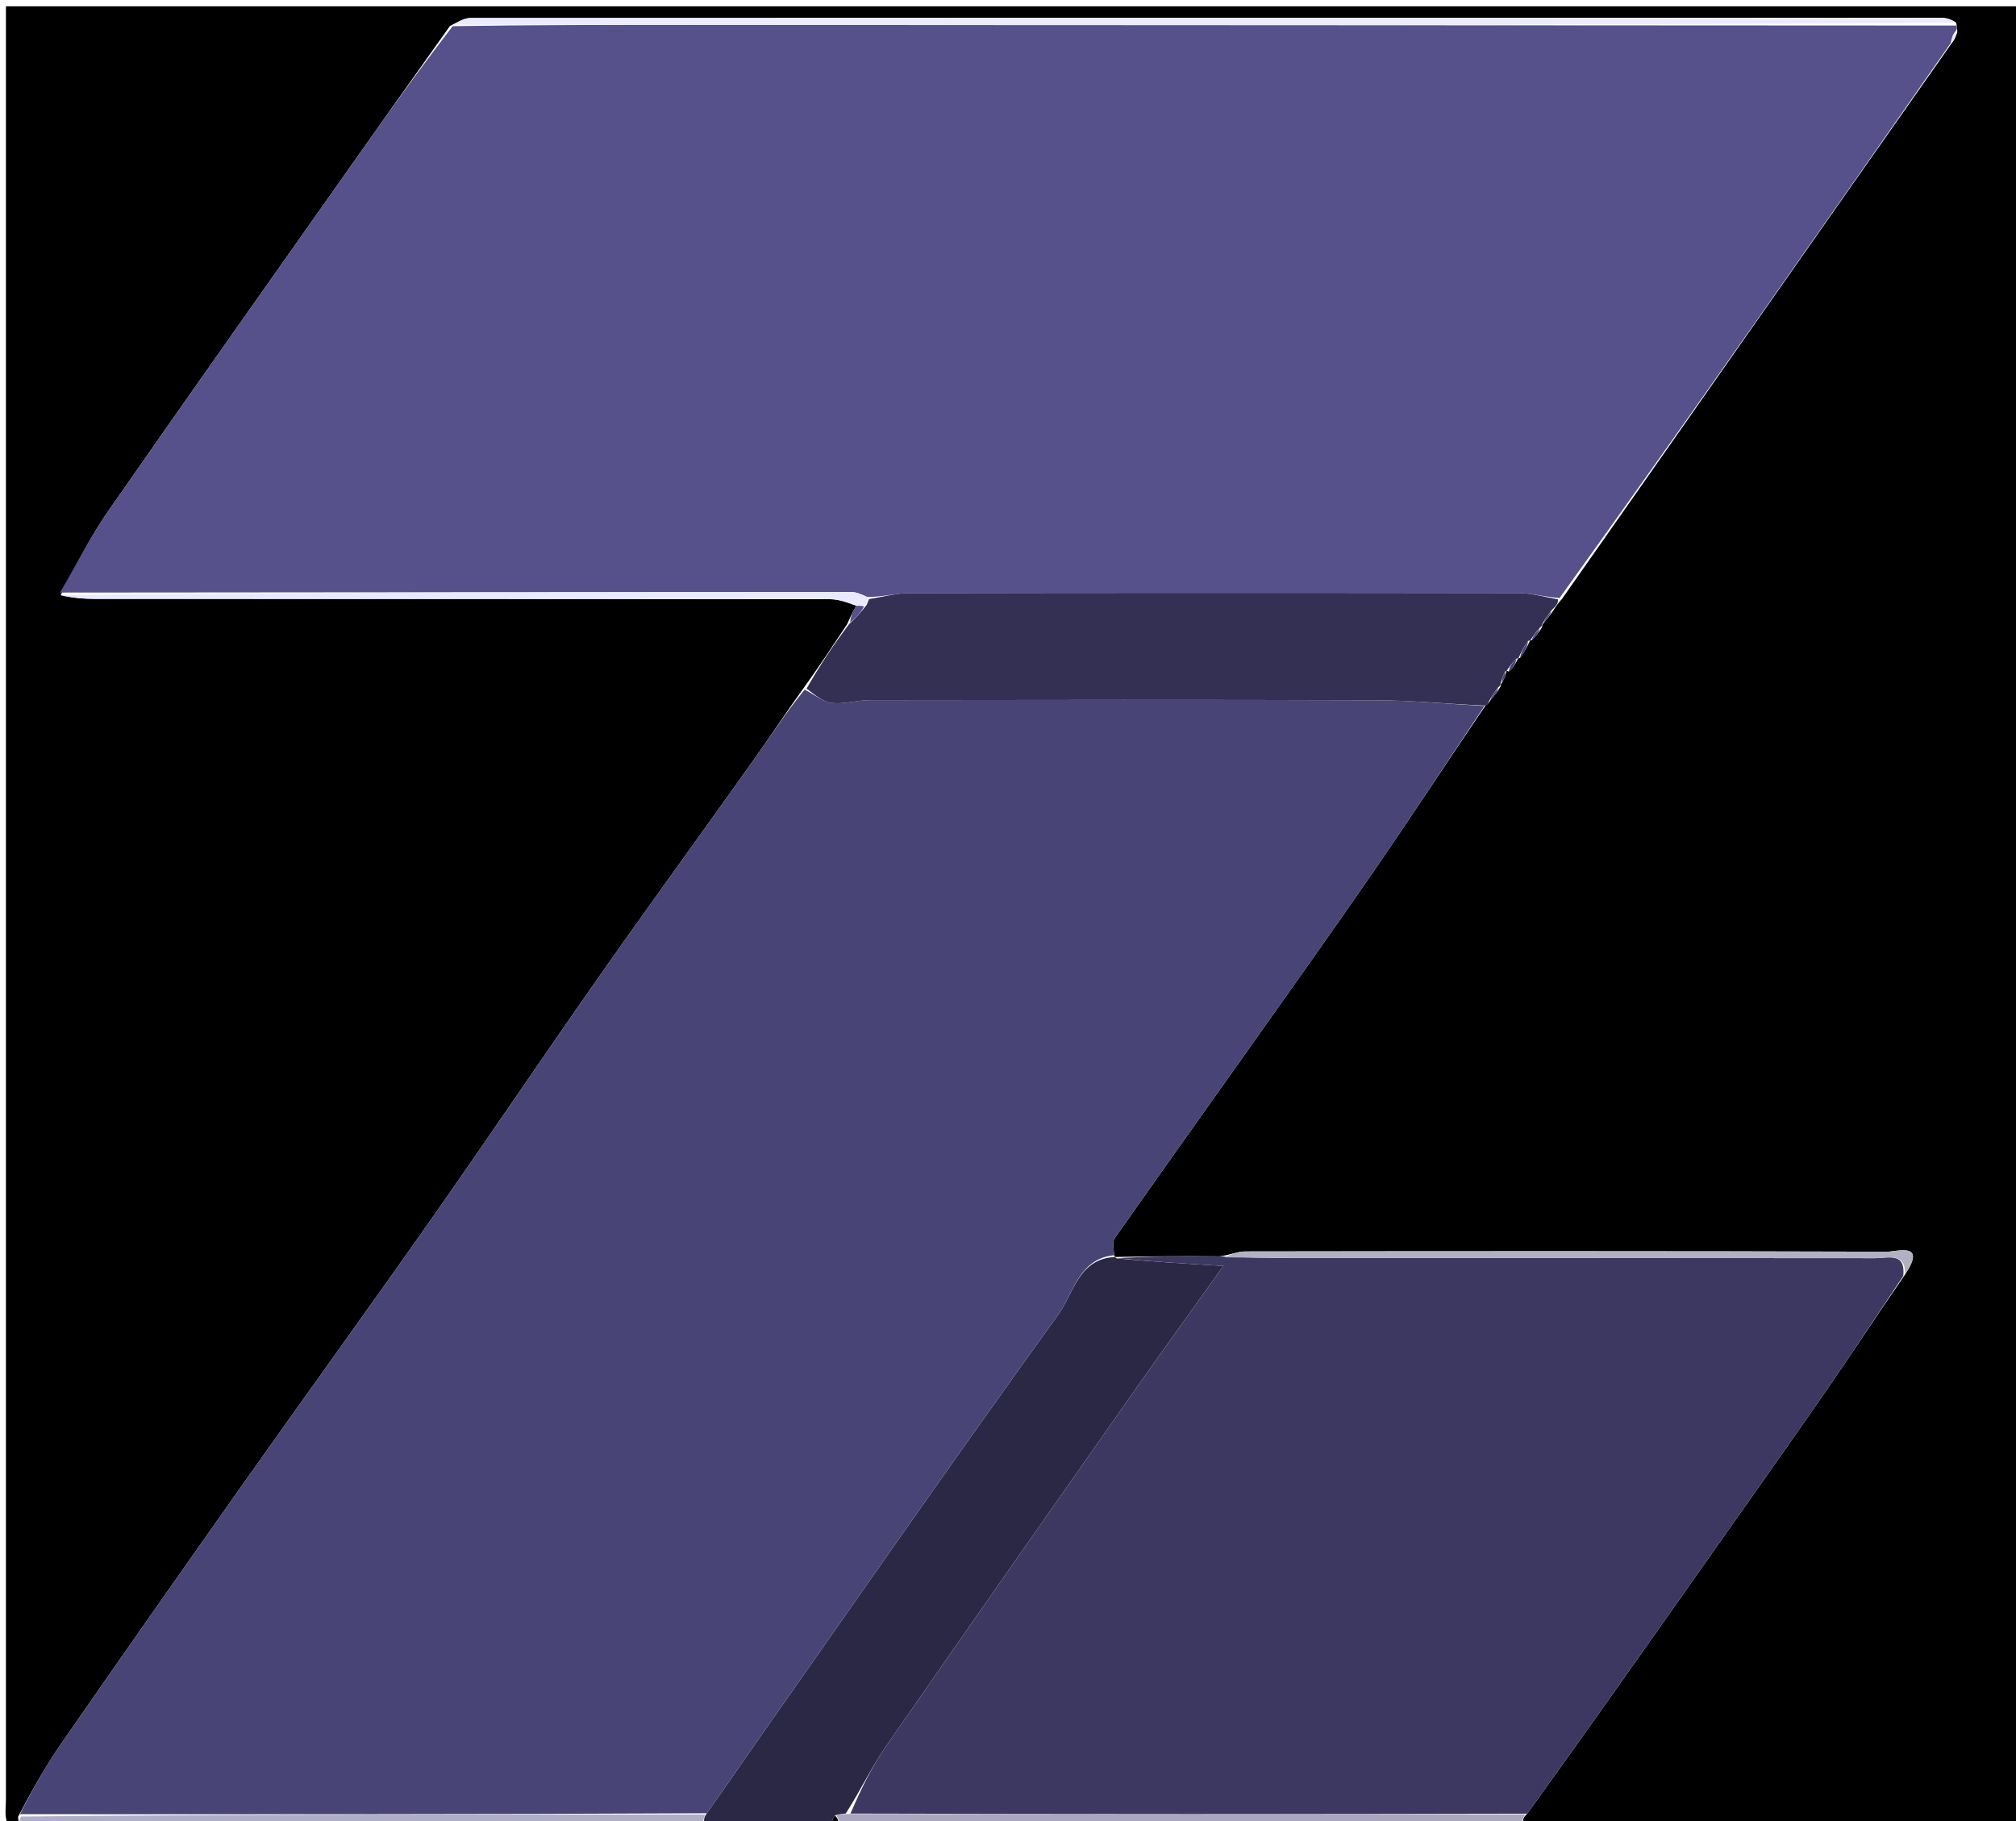
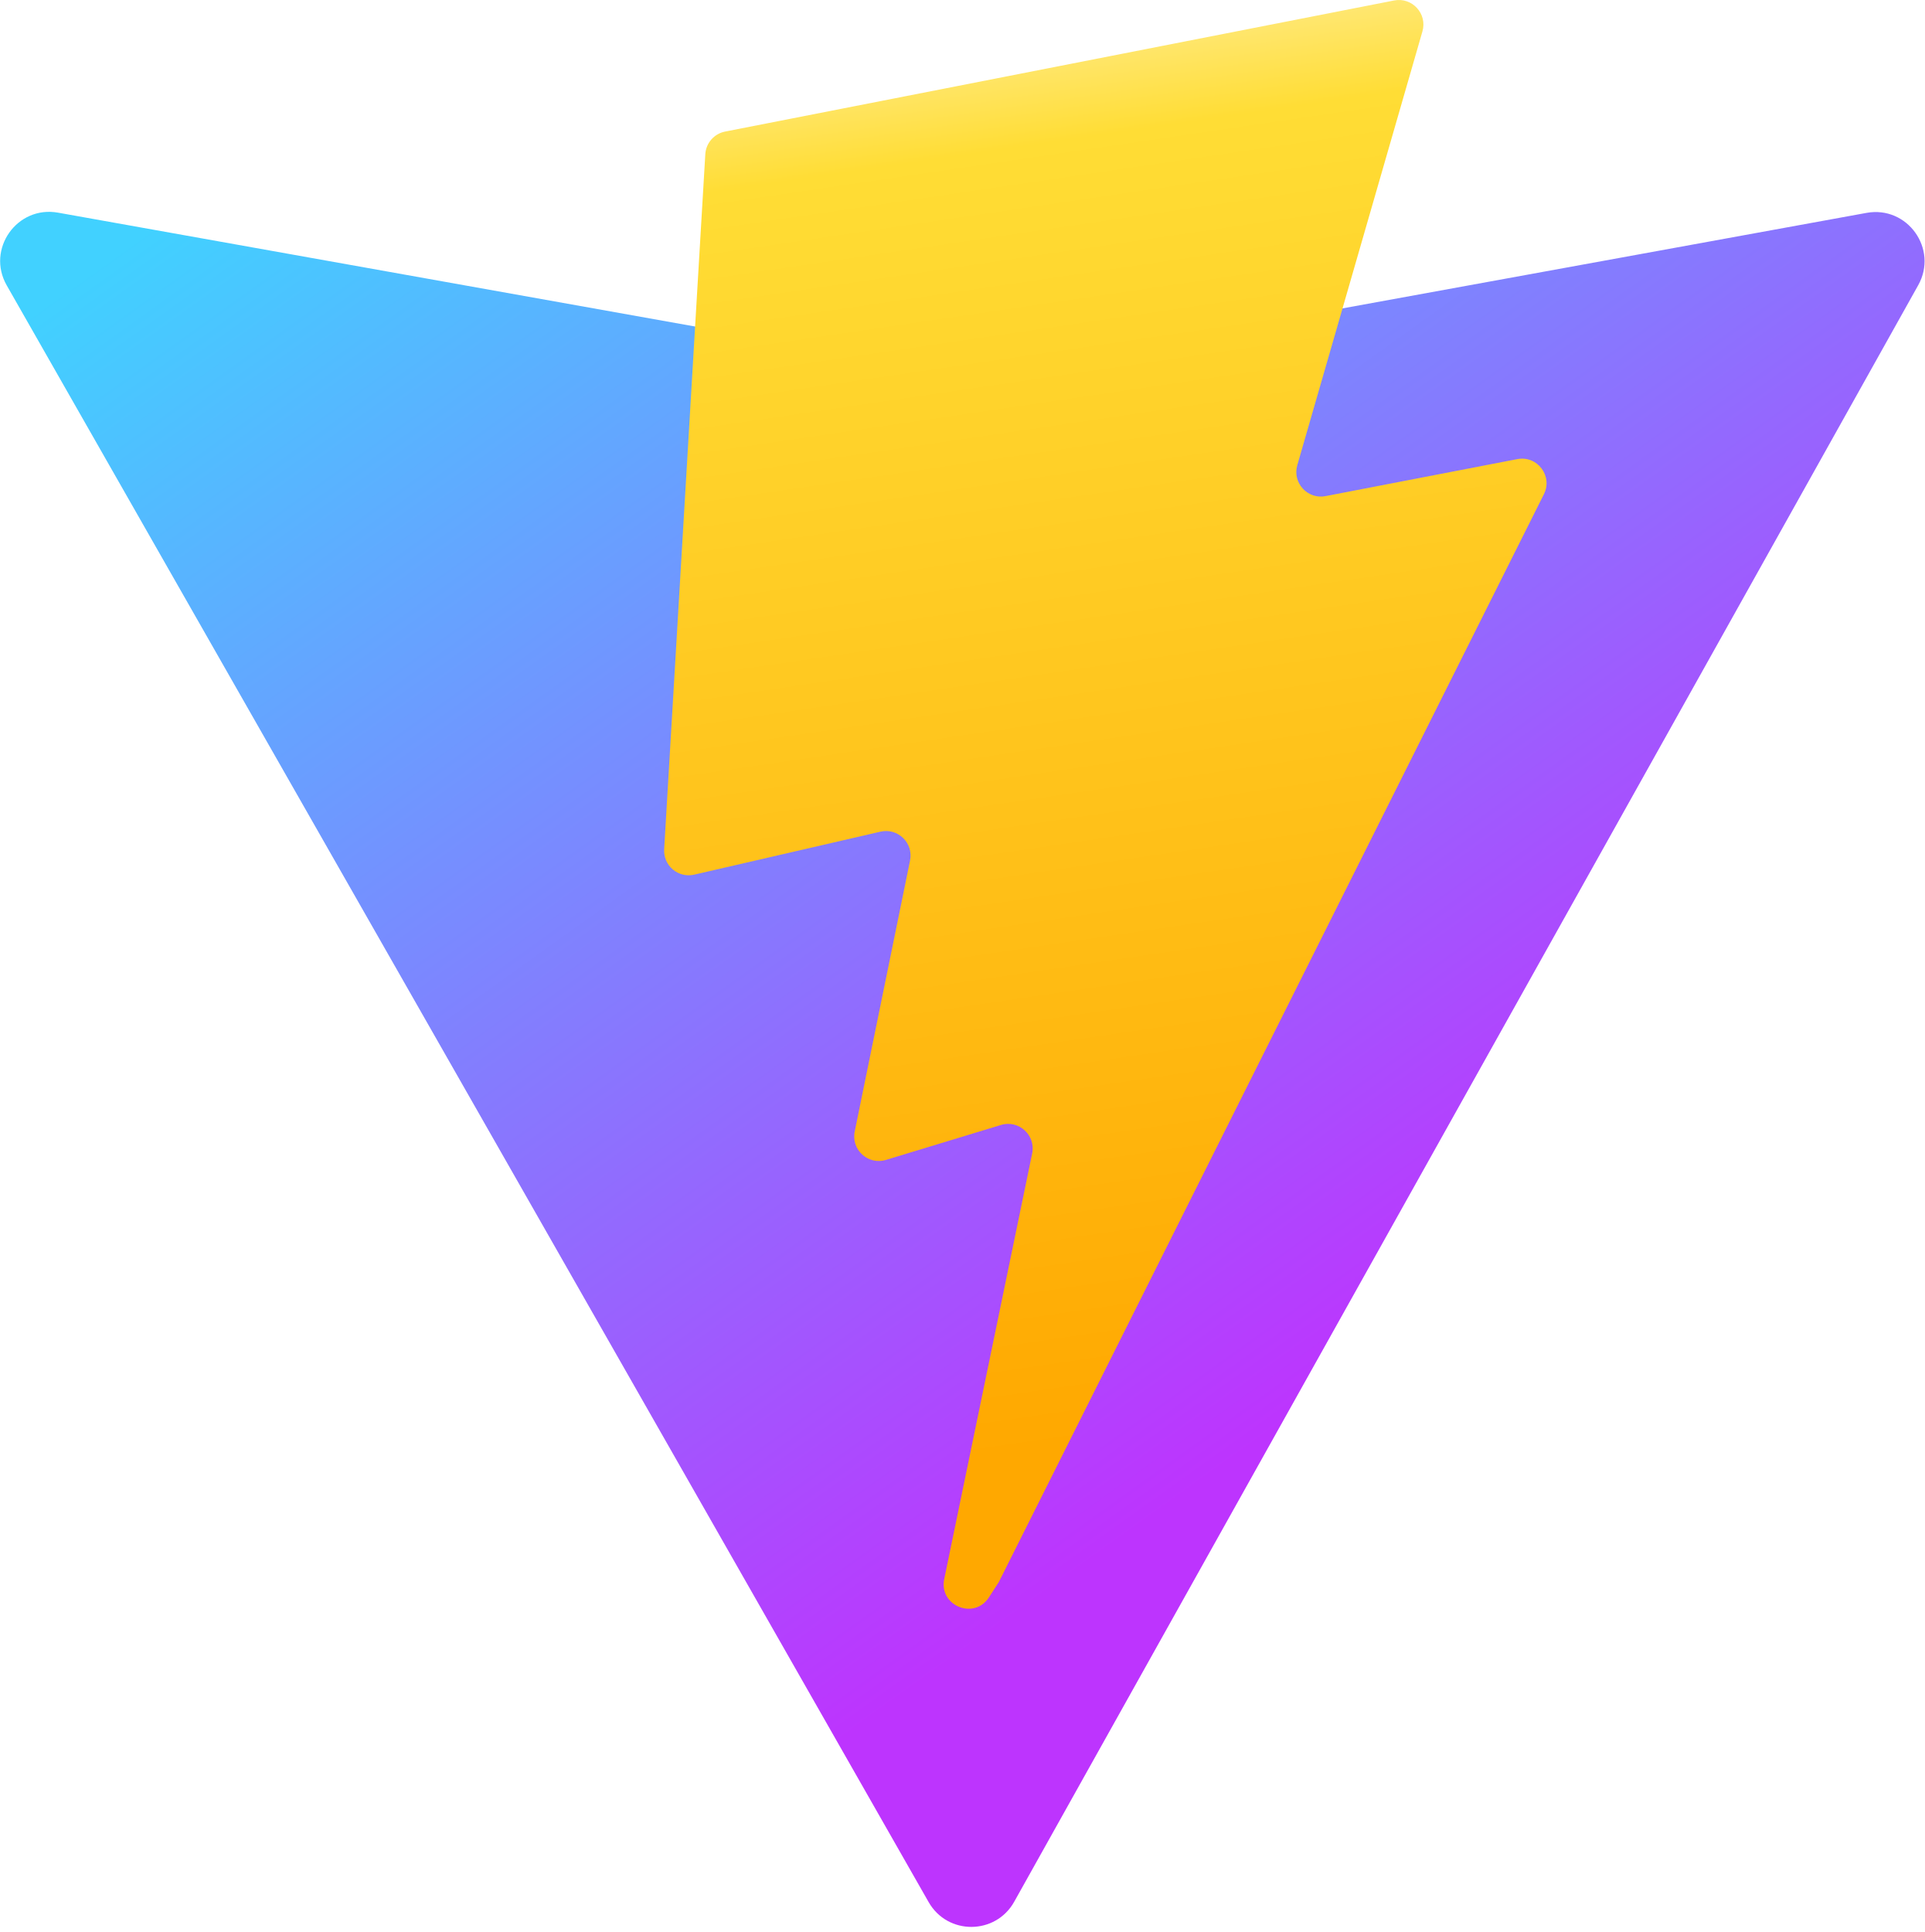
- <svg xmlns="http://www.w3.org/2000/svg" version="1.1" id="Layer_1" x="0px" y="0px" width="100%" viewBox="0 0 340 307" enable-background="new 0 0 340 307" xml:space="preserve">
-   <path fill="#000000" opacity="1" stroke="none" d=" M3,308   C2.333,307.667 1.216,307.453 1.091,306.977   C0.804,305.887 1,304.669 1,303.503   C1,202.712 1,101.921 1,1.065   C114.242,1.065 227.485,1.065 340.864,1.065   C340.864,103.333 340.864,205.667 340.864,308   C313.247,308 285.592,308 257.122,307.725   C256.623,306.955 256.94,306.46 257.57,305.85   C267.312,292.349 276.74,278.963 286.166,265.576   C293.321,255.415 300.525,245.289 307.606,235.076   C312.162,228.504 316.534,221.804 321.287,214.937   C325.001,209.378 319.99,211.088 318.23,211.083   C282.146,210.971 246.062,210.988 209.978,211.041   C208.66,211.043 207.343,211.675 205.657,211.869   C199.518,211.797 193.748,211.871 187.99,211.975   C188.002,212.006 188.062,211.975 187.907,211.68   C187.823,210.511 187.579,209.416 188.014,208.795   C195.334,198.352 202.754,187.979 210.12,177.567   C217.387,167.293 224.705,157.053 231.84,146.689   C238.126,137.558 244.19,128.275 250.52,118.992   C250.898,118.78 251.025,118.582 251.322,118.14   C252.059,117.289 252.541,116.628 253.06,115.81   C253.097,115.653 253.07,115.332 253.345,115.106   C253.78,114.28 253.94,113.681 254.086,113.091   C254.072,113.101 254.114,113.101 254.453,113.246   C255.22,112.607 255.647,111.822 256.041,111.021   C256.007,111.005 256.056,111.062 256.367,110.943   C257.142,109.897 257.606,108.968 258.046,108.016   C258.023,107.991 258.047,108.053 258.339,107.96   C259.094,107.234 259.556,106.602 260.054,105.802   C260.088,105.634 260.065,105.292 260.316,105.11   C261.033,104.287 261.5,103.645 262.087,102.763   C262.521,102.091 262.835,101.658 263.422,101.011   C285.463,69.616 307.23,38.436 329.291,7.096   C329.716,6.529 329.848,6.121 330.088,5.488   C330.124,4.945 330.053,4.627 329.921,3.841   C329.053,3.248 328.244,3.014 327.436,3.013   C244.741,2.995 162.045,2.991 79.35,3.04   C78.266,3.04 77.182,3.73 75.892,4.372   C70.408,12.097 65.117,19.538 59.857,27.002   C45.954,46.731 32.002,66.425 18.219,86.237   C15.199,90.579 12.801,95.353 10.227,100.364   C12.327,100.867 14.317,100.993 16.307,100.994   C57.559,101.006 98.812,100.991 140.064,101.049   C141.613,101.051 143.161,101.72 144.427,102.167   C143.783,103.168 143.422,104.081 142.864,105.275   C140.423,108.955 138.178,112.354 135.62,115.912   C132.559,120.128 129.884,124.237 127.048,128.23   C118.334,140.5 109.473,152.665 100.831,164.985   C91.436,178.377 82.307,191.956 72.907,205.344   C62.37,220.351 51.617,235.206 41.036,250.182   C30.746,264.746 20.51,279.349 10.349,294.004   C7.675,297.86 5.366,301.968 3.056,306.361   C3.148,307.174 3.074,307.587 3,308  z" />
-   <path fill="#2B2845" opacity="1" stroke="none" d=" M140,308   C133.312,308 126.625,308 119.1,307.781   C118.493,307.043 118.724,306.524 119.205,305.784   C121.997,301.877 124.512,298.172 127.084,294.507   C144.148,270.198 161.07,245.786 178.467,221.718   C181.033,218.168 181.908,212.239 188.062,211.975   C188.062,211.975 188.002,212.006 188.332,212.214   C194.183,212.753 199.704,213.086 206.33,213.485   C200.995,220.954 196.249,227.498 191.607,234.116   C177.481,254.256 163.348,274.392 149.338,294.613   C146.911,298.116 145.075,302.029 142.645,305.818   C141.888,305.921 141.453,305.96 140.771,306.173   C140.35,306.898 140.175,307.449 140,308  z" />
-   <path fill="#AAA6BF" opacity="1" stroke="none" d=" M141.018,305.999   C141.453,305.96 141.888,305.921 143.109,305.899   C181.682,305.932 219.469,305.948 257.256,305.965   C256.94,306.46 256.623,306.955 256.653,307.725   C218.646,308 180.292,308 141.82,307.764   C141.474,307.018 141.246,306.509 141.018,305.999  z" />
-   <path fill="#B0ADC8" opacity="1" stroke="none" d=" M118.954,306.005   C118.724,306.524 118.493,307.043 118.632,307.781   C80.646,308 42.292,308 3.469,308   C3.074,307.587 3.148,307.174 3.532,306.339   C42.213,305.947 80.584,305.976 118.954,306.005  z" />
-   <path fill="#000000" opacity="1" stroke="none" d=" M140.771,306.173   C141.246,306.509 141.474,307.018 141.351,307.764   C141,308 140.5,308 140.25,308   C140.175,307.449 140.35,306.898 140.771,306.173  z" />
-   <path fill="#56508B" opacity="1" stroke="none" d=" M10.117,99.929   C12.801,95.353 15.199,90.579 18.219,86.237   C32.002,66.425 45.954,46.731 59.857,27.002   C65.117,19.538 70.408,12.097 76.349,4.415   C90.155,4.191 103.296,4.196 116.438,4.202   C187.619,4.238 258.801,4.274 329.982,4.309   C330.053,4.627 330.124,4.945 329.798,5.261   C329.267,5.925 329.132,6.591 328.998,7.256   C307.23,38.436 285.463,69.616 263.018,100.858   C260.237,100.605 258.133,100.019 256.027,100.015   C221.809,99.96 187.59,99.959 153.372,100.026   C151.099,100.031 148.829,100.68 146.254,100.673   C145.147,100.149 144.342,99.837 143.538,99.837   C99.064,99.851 54.59,99.891 10.117,99.929  z" />
-   <path fill="#484475" opacity="1" stroke="none" d=" M119.205,305.784   C80.584,305.976 42.213,305.947 3.366,305.939   C5.366,301.968 7.675,297.86 10.349,294.004   C20.51,279.349 30.746,264.746 41.036,250.182   C51.617,235.206 62.37,220.351 72.907,205.344   C82.307,191.956 91.436,178.377 100.831,164.985   C109.473,152.665 118.334,140.5 127.048,128.23   C129.884,124.237 132.559,120.128 135.71,116.294   C137.509,117.23 138.858,118.401 140.313,118.552   C142.413,118.769 144.59,118.071 146.735,118.068   C175.188,118.029 203.641,117.986 232.094,118.09   C238.181,118.113 244.267,118.721 250.353,119.059   C244.19,128.275 238.126,137.558 231.84,146.689   C224.705,157.053 217.387,167.293 210.12,177.567   C202.754,187.979 195.334,198.352 188.014,208.795   C187.579,209.416 187.823,210.511 187.907,211.68   C181.908,212.239 181.033,218.168 178.467,221.718   C161.07,245.786 144.148,270.198 127.084,294.507   C124.512,298.172 121.997,301.877 119.205,305.784  z" />
-   <path fill="#3D3861" opacity="1" stroke="none" d=" M257.57,305.85   C219.469,305.948 181.682,305.932 143.43,305.834   C145.075,302.029 146.911,298.116 149.338,294.613   C163.348,274.392 177.481,254.256 191.607,234.116   C196.249,227.498 200.995,220.954 206.33,213.485   C199.704,213.086 194.183,212.753 188.319,212.183   C193.748,211.871 199.518,211.797 206.123,211.885   C210.455,212.079 213.95,212.139 217.445,212.14   C250.406,212.148 283.367,212.135 316.328,212.175   C318.394,212.178 321.414,211.095 320.988,215.161   C316.534,221.804 312.162,228.504 307.606,235.076   C300.525,245.289 293.321,255.415 286.166,265.576   C276.74,278.963 267.312,292.349 257.57,305.85  z" />
-   <path fill="#343054" opacity="1" stroke="none" d=" M250.52,118.992   C244.267,118.721 238.181,118.113 232.094,118.09   C203.641,117.986 175.188,118.029 146.735,118.068   C144.59,118.071 142.413,118.769 140.313,118.552   C138.858,118.401 137.509,117.23 136.023,116.134   C138.178,112.354 140.423,108.955 143.188,105.262   C144.499,104.064 145.29,103.161 146.199,101.951   C146.398,101.439 146.477,101.234 146.557,101.029   C148.829,100.68 151.099,100.031 153.372,100.026   C187.59,99.959 221.809,99.96 256.027,100.015   C258.133,100.019 260.237,100.605 262.745,101.073   C262.835,101.658 262.521,102.091 261.756,102.825   C260.891,103.849 260.478,104.57 260.065,105.292   C260.065,105.292 260.088,105.634 259.725,105.837   C258.924,106.712 258.486,107.383 258.047,108.053   C258.047,108.053 258.023,107.991 257.705,108.08   C256.944,109.134 256.5,110.098 256.056,111.062   C256.056,111.062 256.007,111.005 255.726,111.078   C255.001,111.801 254.558,112.451 254.114,113.101   C254.114,113.101 254.072,113.101 253.82,113.285   C253.402,114.09 253.236,114.711 253.07,115.332   C253.07,115.332 253.097,115.653 252.716,115.867   C251.913,116.83 251.49,117.58 251.068,118.33   C251.025,118.582 250.898,118.78 250.52,118.992  z" />
-   <path fill="#EBEBFF" opacity="1" stroke="none" d=" M329.921,3.841   C258.801,4.274 187.619,4.238 116.438,4.202   C103.296,4.196 90.155,4.191 76.556,4.142   C77.182,3.73 78.266,3.04 79.35,3.04   C162.045,2.991 244.741,2.995 327.436,3.013   C328.244,3.014 329.053,3.248 329.921,3.841  z" />
-   <path fill="#E9E9FF" opacity="1" stroke="none" d=" M146.254,100.673   C146.477,101.234 146.398,101.439 145.854,101.931   C145.163,102.172 144.936,102.125 144.71,102.079   C143.161,101.72 141.613,101.051 140.064,101.049   C98.812,100.991 57.559,101.006 16.307,100.994   C14.317,100.993 12.327,100.867 10.227,100.364   C54.59,99.891 99.064,99.851 143.538,99.837   C144.342,99.837 145.147,100.149 146.254,100.673  z" />
-   <path fill="#B1B1C2" opacity="1" stroke="none" d=" M321.287,214.937   C321.414,211.095 318.394,212.178 316.328,212.175   C283.367,212.135 250.406,212.148 217.445,212.14   C213.95,212.139 210.455,212.079 206.493,212.03   C207.343,211.675 208.66,211.043 209.978,211.041   C246.062,210.988 282.146,210.971 318.23,211.083   C319.99,211.088 325.001,209.378 321.287,214.937  z" />
-   <path fill="#56508B" opacity="1" stroke="none" d=" M144.427,102.167   C144.936,102.125 145.163,102.172 145.735,102.238   C145.29,103.161 144.499,104.064 143.384,104.98   C143.422,104.081 143.783,103.168 144.427,102.167  z" />
-   <path fill="#484475" opacity="1" stroke="none" d=" M256.367,110.943   C256.5,110.098 256.944,109.134 257.729,108.105   C257.606,108.968 257.142,109.897 256.367,110.943  z" />
-   <path fill="#484475" opacity="1" stroke="none" d=" M254.453,113.246   C254.558,112.451 255.001,111.801 255.759,111.094   C255.647,111.822 255.22,112.607 254.453,113.246  z" />
-   <path fill="#484475" opacity="1" stroke="none" d=" M251.322,118.14   C251.49,117.58 251.913,116.83 252.679,116.024   C252.541,116.628 252.059,117.289 251.322,118.14  z" />
-   <path fill="#484475" opacity="1" stroke="none" d=" M258.339,107.96   C258.486,107.383 258.924,106.712 259.691,106.005   C259.556,106.602 259.094,107.234 258.339,107.96  z" />
-   <path fill="#484475" opacity="1" stroke="none" d=" M260.316,105.11   C260.478,104.57 260.891,103.849 261.635,103.065   C261.5,103.645 261.033,104.287 260.316,105.11  z" />
-   <path fill="#484475" opacity="1" stroke="none" d=" M253.345,115.106   C253.236,114.711 253.402,114.09 253.834,113.276   C253.94,113.681 253.78,114.28 253.345,115.106  z" />
-   <path fill="#EBEBFF" opacity="1" stroke="none" d=" M329.291,7.096   C329.132,6.591 329.267,5.925 329.691,5.487   C329.848,6.121 329.716,6.529 329.291,7.096  z" />
+ <svg xmlns="http://www.w3.org/2000/svg" aria-hidden="true" role="img" class="iconify iconify--logos" width="31.88" height="32" preserveAspectRatio="xMidYMid meet" viewBox="0 0 256 257">
+   <defs>
+     <linearGradient id="IconifyId1813088fe1fbc01fb466" x1="-.828%" x2="57.636%" y1="7.652%" y2="78.411%">
+       <stop offset="0%" stop-color="#41D1FF" />
+       <stop offset="100%" stop-color="#BD34FE" />
+     </linearGradient>
+     <linearGradient id="IconifyId1813088fe1fbc01fb467" x1="43.376%" x2="50.316%" y1="2.242%" y2="89.03%">
+       <stop offset="0%" stop-color="#FFEA83" />
+       <stop offset="8.333%" stop-color="#FFDD35" />
+       <stop offset="100%" stop-color="#FFA800" />
+     </linearGradient>
+   </defs>
+   <path fill="url(#IconifyId1813088fe1fbc01fb466)" d="M255.153 37.938L134.897 252.976c-2.483 4.44-8.862 4.466-11.382.048L.875 37.958c-2.746-4.814 1.371-10.646 6.827-9.67l120.385 21.517a6.537 6.537 0 0 0 2.322-.004l117.867-21.483c5.438-.991 9.574 4.796 6.877 9.62Z" />
+   <path fill="url(#IconifyId1813088fe1fbc01fb467)" d="M185.432.063L96.44 17.501a3.268 3.268 0 0 0-2.634 3.014l-5.474 92.456a3.268 3.268 0 0 0 3.997 3.378l24.777-5.718c2.318-.535 4.413 1.507 3.936 3.838l-7.361 36.047c-.495 2.426 1.782 4.5 4.151 3.78l15.304-4.649c2.372-.72 4.652 1.36 4.15 3.788l-11.698 56.621c-.732 3.542 3.979 5.473 5.943 2.437l1.313-2.028l72.516-144.72c1.215-2.423-.88-5.186-3.54-4.672l-25.505 4.922c-2.396.462-4.435-1.77-3.759-4.114l16.646-57.705c.677-2.35-1.37-4.583-3.769-4.113Z" />
</svg>
